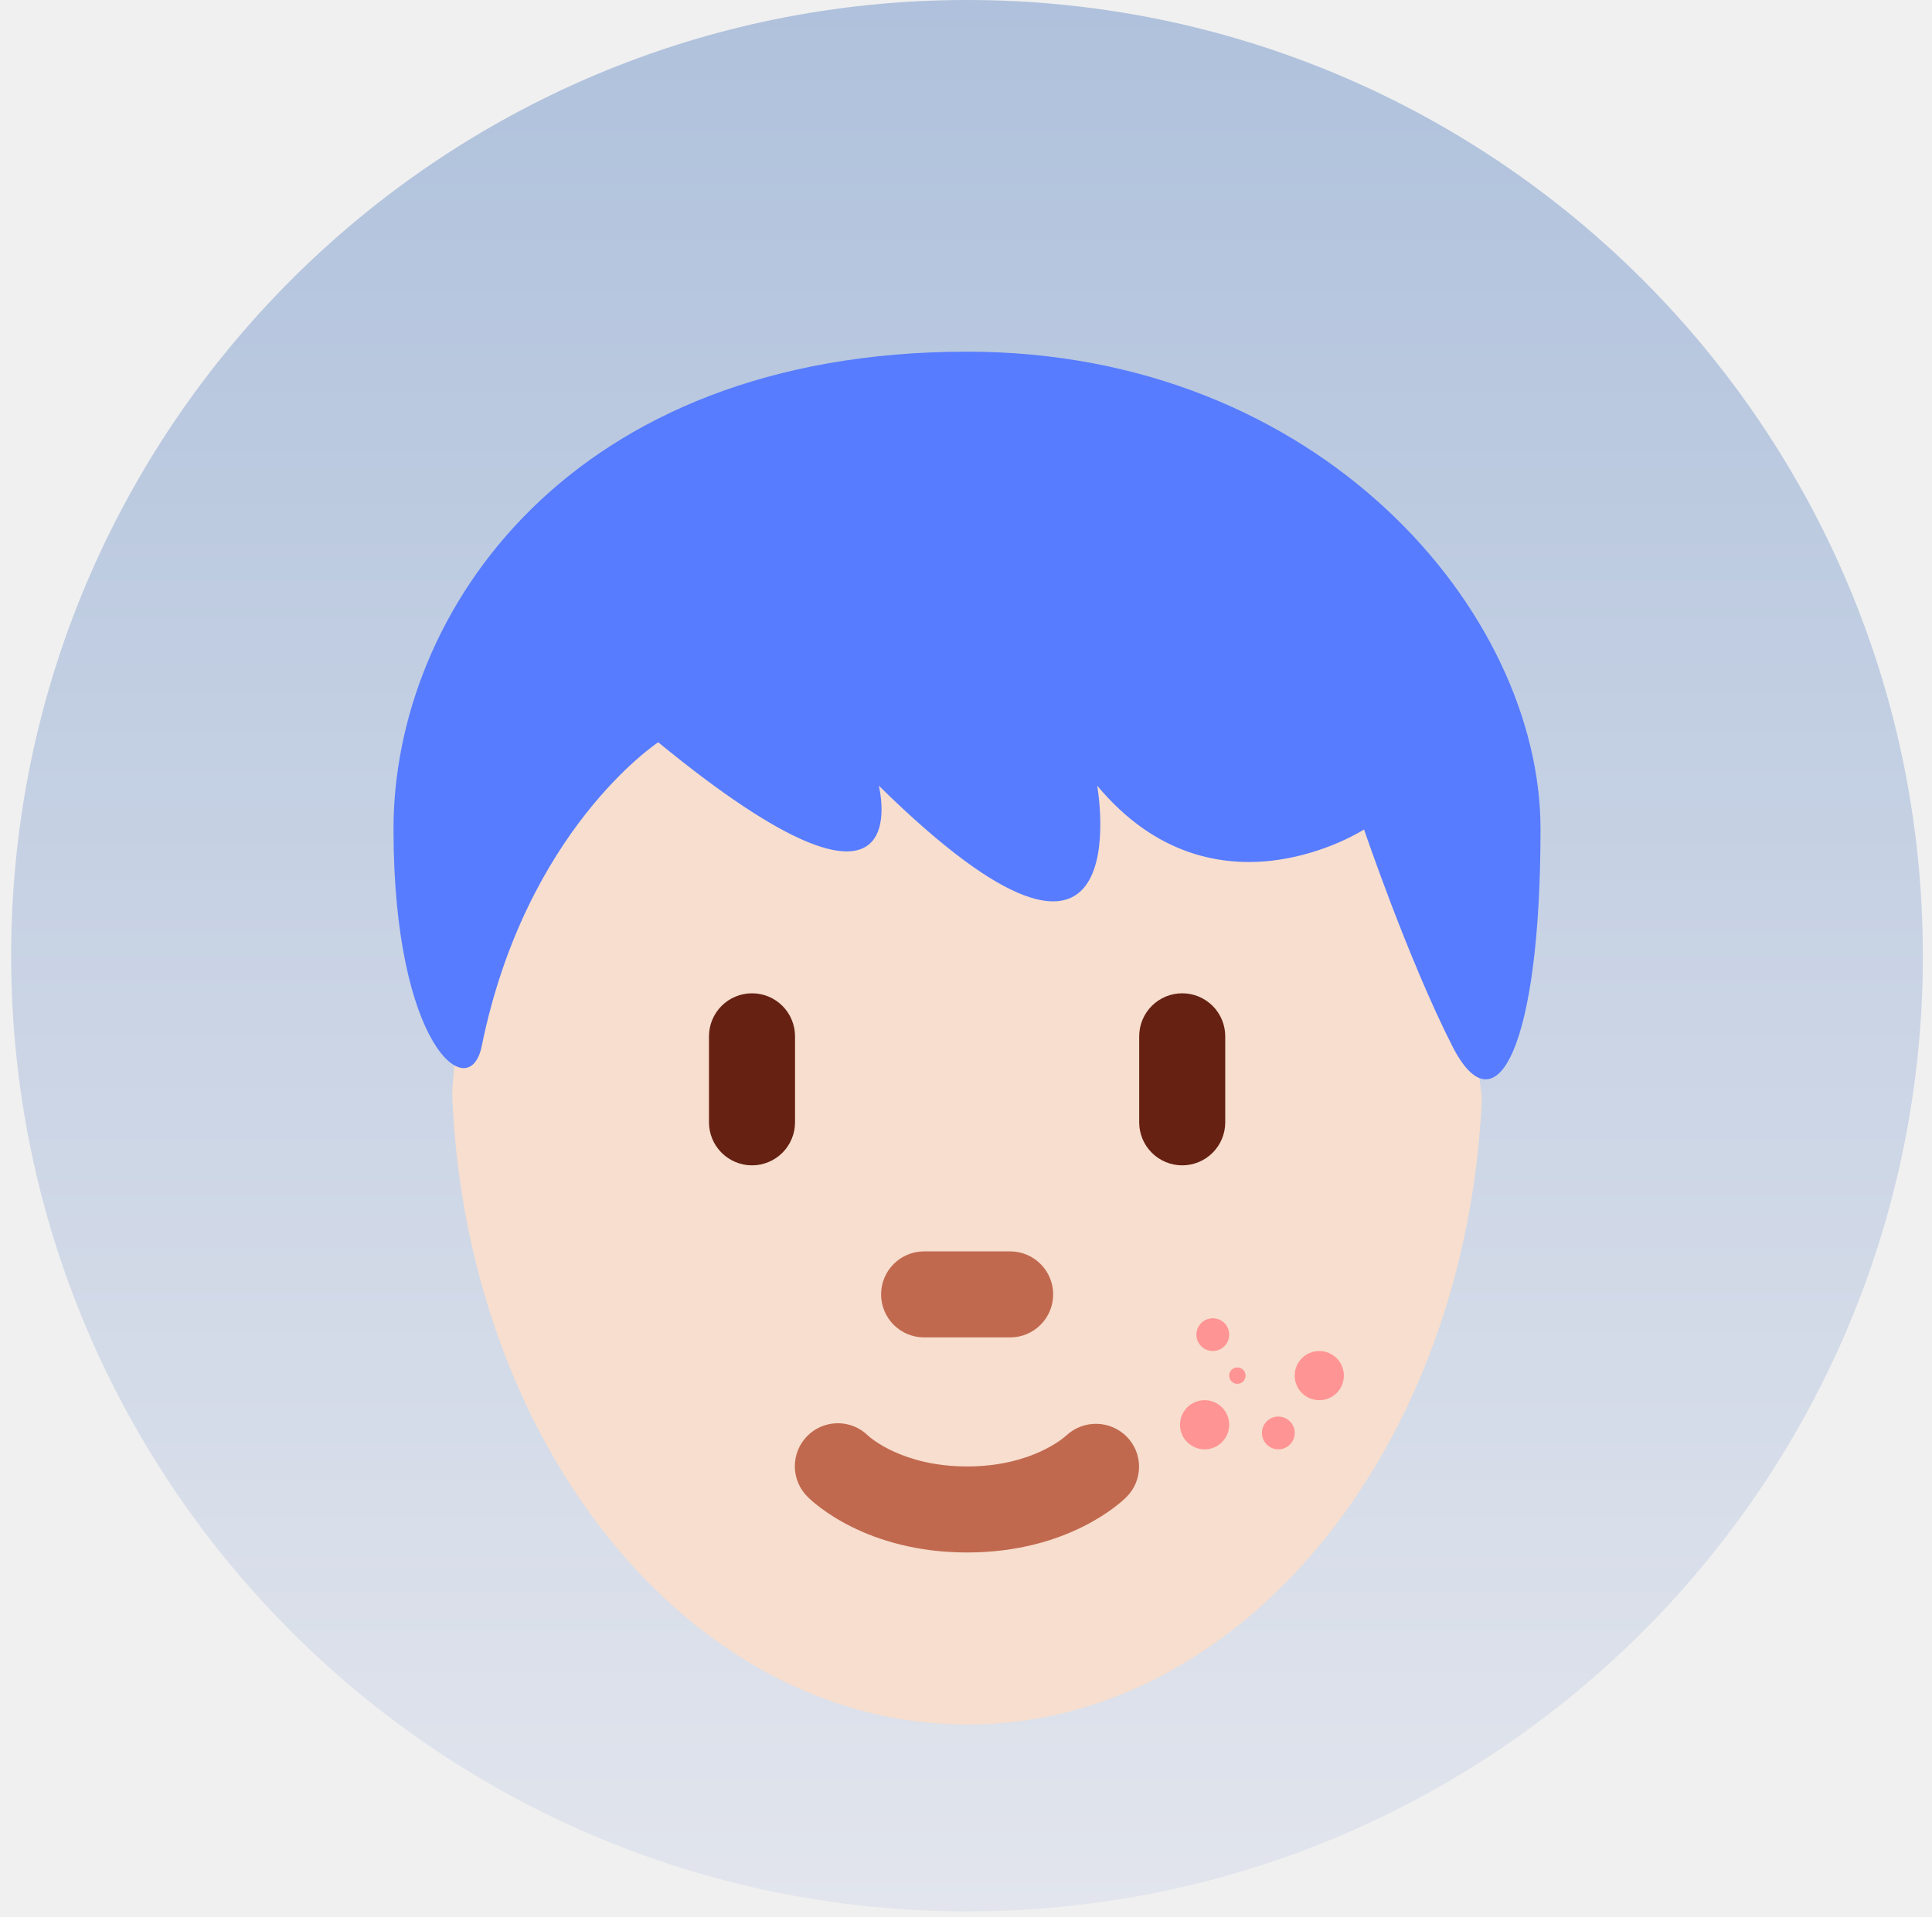
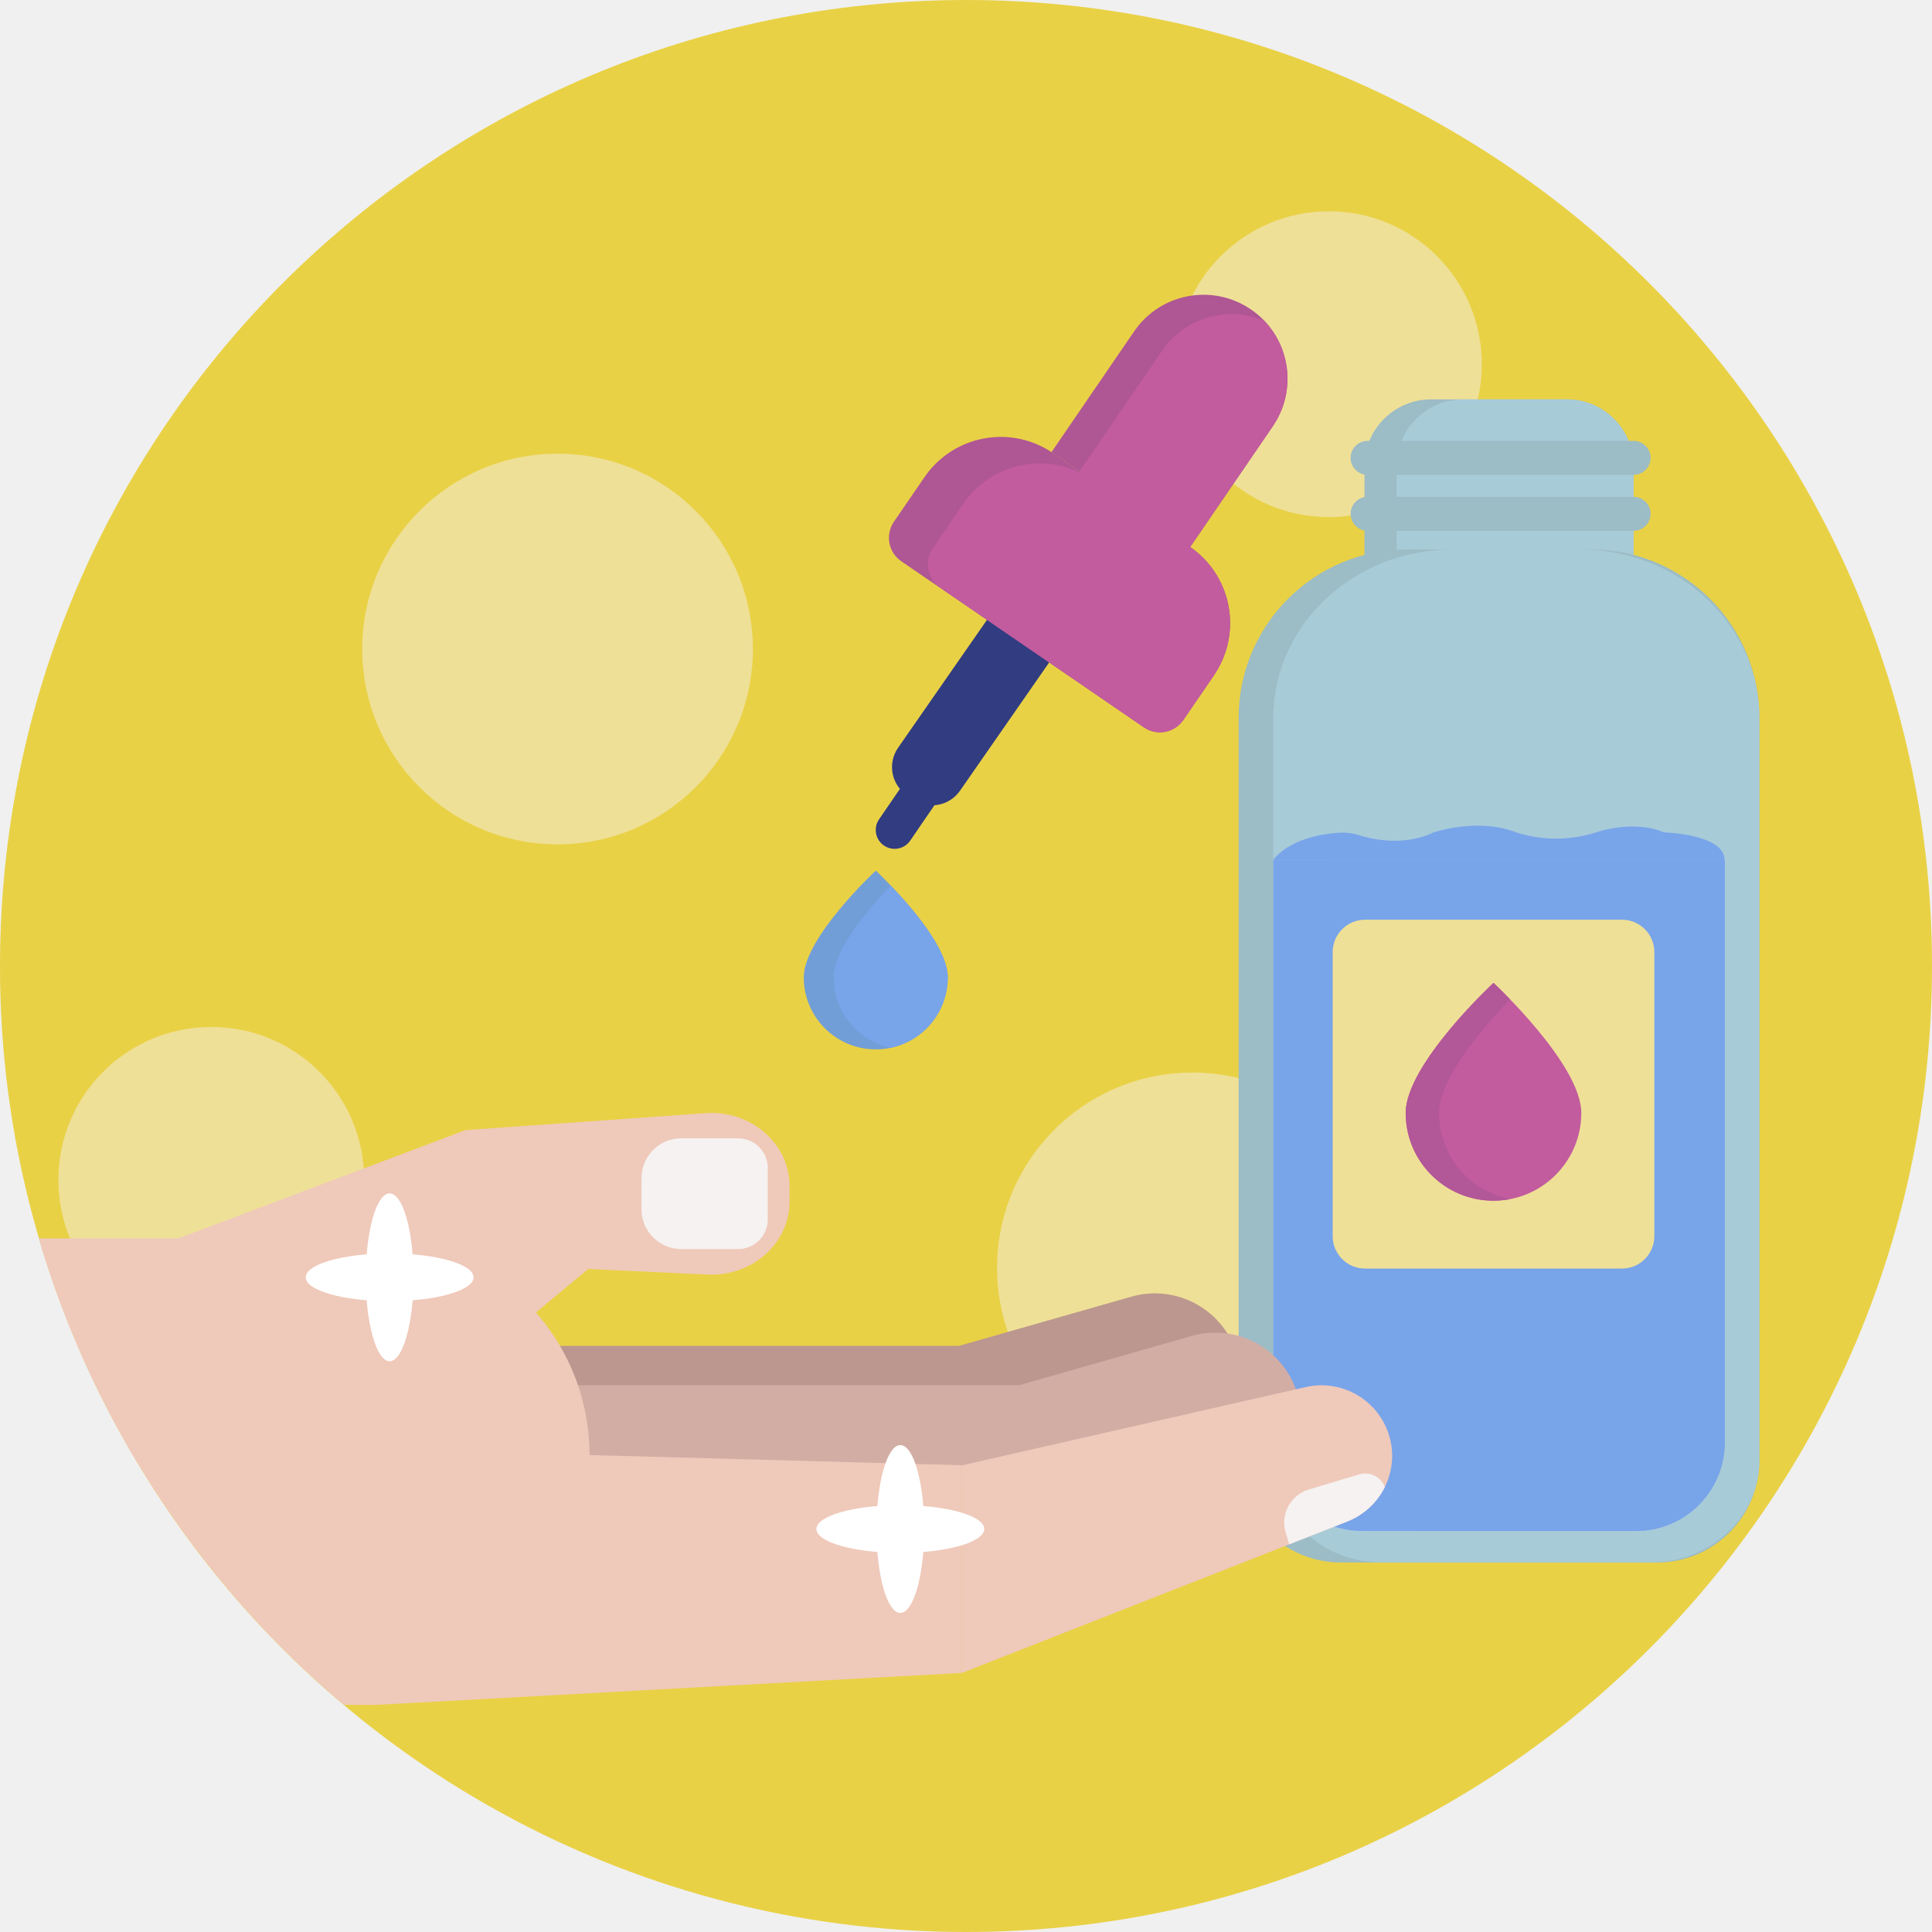
- <svg xmlns="http://www.w3.org/2000/svg" width="127" height="126" viewBox="0 0 127 126" fill="none">
-   <circle cx="63.567" cy="62.833" r="62.833" fill="url(#paint0_linear_4741_2341)" />
-   <path d="M78.727 46.326C67.415 46.326 42.948 43.385 42.948 43.385C42.948 43.385 38.056 48.766 35.228 51.594C29.959 56.863 30.417 63.531 29.719 71.848C30.587 94.964 45.386 113.382 63.572 113.382C81.654 113.382 96.394 95.17 97.409 72.233C96.413 61.967 89.502 46.326 78.727 46.326Z" fill="#F7DECE" />
-   <path d="M63.574 102.069C56.936 102.069 53.464 98.789 53.09 98.413C52.556 97.886 52.253 97.169 52.248 96.419C52.243 95.669 52.536 94.948 53.062 94.414C53.589 93.88 54.306 93.577 55.056 93.572C55.806 93.566 56.527 93.859 57.061 94.386C57.205 94.519 59.34 96.413 63.574 96.413C67.869 96.413 70.002 94.462 70.092 94.38C70.635 93.871 71.356 93.595 72.1 93.61C72.844 93.626 73.552 93.931 74.074 94.462C74.591 94.99 74.88 95.701 74.876 96.441C74.873 97.18 74.579 97.889 74.057 98.413C73.684 98.789 70.211 102.069 63.574 102.069ZM66.402 87.929H60.746C59.996 87.929 59.276 87.631 58.746 87.101C58.216 86.571 57.918 85.851 57.918 85.101C57.918 84.351 58.216 83.632 58.746 83.102C59.276 82.571 59.996 82.273 60.746 82.273H66.402C67.152 82.273 67.871 82.571 68.401 83.102C68.932 83.632 69.23 84.351 69.23 85.101C69.23 85.851 68.932 86.571 68.401 87.101C67.871 87.631 67.152 87.929 66.402 87.929Z" fill="#C1694F" />
-   <path d="M49.433 76.617C48.683 76.617 47.964 76.319 47.434 75.788C46.903 75.258 46.605 74.539 46.605 73.789V68.133C46.605 67.383 46.903 66.663 47.434 66.133C47.964 65.603 48.683 65.305 49.433 65.305C50.183 65.305 50.903 65.603 51.433 66.133C51.963 66.663 52.261 67.383 52.261 68.133V73.789C52.261 74.539 51.963 75.258 51.433 75.788C50.903 76.319 50.183 76.617 49.433 76.617ZM77.713 76.617C76.963 76.617 76.244 76.319 75.713 75.788C75.183 75.258 74.885 74.539 74.885 73.789V68.133C74.885 67.383 75.183 66.663 75.713 66.133C76.244 65.603 76.963 65.305 77.713 65.305C78.463 65.305 79.182 65.603 79.713 66.133C80.243 66.663 80.541 67.383 80.541 68.133V73.789C80.541 74.539 80.243 75.258 79.713 75.788C79.182 76.319 78.463 76.617 77.713 76.617Z" fill="#662113" />
-   <path d="M63.567 23.121C86.77 23.121 101.266 40.242 101.266 54.509C101.266 68.773 98.365 74.485 95.466 68.773C92.564 63.069 89.666 54.534 89.666 54.534C89.666 54.534 79.83 60.905 72.124 51.652C72.124 51.652 75.17 68.773 57.767 51.652C57.767 51.652 60.668 63.069 43.268 48.802C43.268 48.802 34.566 54.509 31.667 68.773C30.864 72.735 25.867 68.773 25.867 54.509C25.864 40.242 37.465 23.121 63.567 23.121Z" fill="#577CFF" />
-   <circle cx="79.724" cy="87.747" r="1.077" fill="#FF9494" />
-   <circle cx="81.339" cy="90.441" r="0.539" fill="#FF9494" />
-   <circle cx="79.184" cy="93.672" r="1.616" fill="#FF9494" />
-   <circle cx="84.032" cy="94.21" r="1.077" fill="#FF9494" />
-   <circle cx="86.723" cy="90.44" r="1.616" fill="#FF9494" />
+ <svg xmlns="http://www.w3.org/2000/svg" viewBox="0 0 512 512">
  <defs>
-     <linearGradient id="paint0_linear_4741_2341" x1="63.567" y1="0" x2="63.567" y2="125.665" gradientUnits="userSpaceOnUse">
-       <stop stop-color="#AFC1DC" />
-       <stop offset="1" stop-color="#E2E5ED" />
-     </linearGradient>
+     <style>.cls-1{fill:#e9d146;}.cls-2{fill:#efe097;}.cls-3{fill:#9cbcc6;}.cls-4{fill:#a8cbd8;}.cls-5{fill:#78a4ea;}.cls-6{fill:#c25c9e;}.cls-7{fill:#b25798;}.cls-8{fill:#729ed7;}.cls-9{fill:#313c81;}.cls-10{fill:#af5695;}.cls-11{fill:#bb978f;}.cls-12{fill:#d2ada4;}.cls-13{fill:#efc9ba;}.cls-14{fill:#f5f2f1;}.cls-15{fill:#fff;}</style>
  </defs>
+   <g id="BULINE">
+     <path class="cls-1" d="M512,256c0,141.38-114.62,256-256,256A256.12,256.12,0,0,1,36.21,387.31c-.66-1.08-1.3-2.17-1.93-3.27A254.67,254.67,0,0,1,0,256C0,114.62,114.62,0,256,0S512,114.62,512,256Z" />
+   </g>
+   <g id="Icons">
+     <circle class="cls-2" cx="147.76" cy="172" r="51.76" />
+     <circle class="cls-2" cx="316" cy="336" r="51.76" />
+     <circle class="cls-2" cx="352.17" cy="96.52" r="40.52" />
+     <circle class="cls-2" cx="56" cy="312.68" r="40.52" />
+     <path class="cls-3" d="M432.9,123.49v26H361.6v-26a17.65,17.65,0,0,1,17.65-17.65h36A17.65,17.65,0,0,1,432.9,123.49Z" />
+     <path class="cls-4" d="M432.9,123.49v26H370.1v-26a17.65,17.65,0,0,1,17.65-17.65h27.5A17.65,17.65,0,0,1,432.9,123.49Z" />
+     <path class="cls-3" d="M466.25,190.28V387a27.09,27.09,0,0,1-27.08,27.08H355.33A27.09,27.09,0,0,1,328.25,387V190.28a44.67,44.67,0,0,1,44.67-44.67h48.66A44.67,44.67,0,0,1,466.25,190.28Z" />
+     <path class="cls-4" d="M466.25,190.28V387c0,15-12.91,27.08-28.83,27.08H366.26c-15.92,0-28.83-12.13-28.83-27.08V190.28c0-24.67,21.29-44.67,47.56-44.67h33.7C445,145.61,466.25,165.61,466.25,190.28Z" />
+     <path class="cls-5" d="M457.07,227.92V382.25a23.48,23.48,0,0,1-23.48,23.47H360.91a23.48,23.48,0,0,1-23.48-23.47V227.92Z" />
+     <path class="cls-5" d="M457.07,227.92V382.25a23.48,23.48,0,0,1-23.48,23.47H375.65a23.48,23.48,0,0,1-23.48-23.47V227.92Z" />
+     <path class="cls-5" d="M337.43,227.92s4.05-6.5,17.88-7.26a13.11,13.11,0,0,1,4.65.63c3.73,1.17,12.17,3.05,20-.7,0,0,11.68-4,21.84,0a34.7,34.7,0,0,0,21.16,0s9.75-3.5,18,0c0,0,16.07.41,16.07,7.33Z" />
+     <rect class="cls-3" x="357.92" y="116.84" width="79.5" height="9" rx="4.5" />
+     <rect class="cls-3" x="357.92" y="131.67" width="79.5" height="9" rx="4.5" />
+     <rect class="cls-2" x="353.17" y="243.73" width="85.25" height="92.45" rx="8.59" />
+     <path class="cls-6" d="M372.52,294.93a23.27,23.27,0,1,0,46.54,0c0-12.85-23.27-34.46-23.27-34.46S372.52,282.08,372.52,294.93Z" />
+     <path class="cls-7" d="M381.35,294.93c0-9.27,12.11-23.1,18.86-30.08-2.61-2.7-4.42-4.38-4.42-4.38s-23.27,21.61-23.27,34.46a23.27,23.27,0,0,0,23.27,23.27,23.83,23.83,0,0,0,4.42-.42A23.28,23.28,0,0,1,381.35,294.93Z" />
+     <path class="cls-8" d="M251.17,259a19.1,19.1,0,0,1-15.11,18.68,18.66,18.66,0,0,1-4,.42A19.1,19.1,0,0,1,213,259c0-10.54,19.1-28.28,19.1-28.28s1.65,1.54,4,4C241.65,240.49,251.17,251.52,251.17,259Z" />
+     <path class="cls-5" d="M251.17,259a19.1,19.1,0,0,1-15.11,18.68A19.09,19.09,0,0,1,220.94,259c0-7.44,9.52-18.47,15.12-24.31C241.65,240.49,251.17,251.52,251.17,259Z" />
+     <path class="cls-9" d="M249.26,159.72h20a0,0,0,0,1,0,0V207a9,9,0,0,1-9,9h-2a9,9,0,0,1-9-9V159.72A0,0,0,0,1,249.26,159.72Z" transform="matrix(0.82, 0.57, -0.57, 0.82, 151.6, -113.66)" />
+     <path class="cls-9" d="M235.8,202.94h10a0,0,0,0,1,0,0v18.17a5,5,0,0,1-5,5h0a5,5,0,0,1-5-5V202.94a0,0,0,0,1,0,0Z" transform="translate(163.43 -98.56) rotate(34.42)" />
+     <path class="cls-10" d="M321.74,178.94l-8.14,11.87a7.52,7.52,0,0,1-10.46,1.95l-64.26-44a7.53,7.53,0,0,1-2-10.47l8.14-11.87a24.49,24.49,0,0,1,31.87-7.67c.73.4,1.44.84,2.14,1.32l36.32,24.88a21.18,21.18,0,0,1,2,1.52,24.49,24.49,0,0,1,4.37,32.5Z" />
+     <path class="cls-6" d="M321.74,178.94l-8.14,11.87a7.52,7.52,0,0,1-10.46,1.95l-53.95-37a7.52,7.52,0,0,1-2-10.46l8.14-11.87a24.5,24.5,0,0,1,31.87-7.67,23.57,23.57,0,0,1,2.14,1.31l26,17.82a21.18,21.18,0,0,1,2,1.52,24.49,24.49,0,0,1,4.37,32.5Z" />
+     <path class="cls-10" d="M337.28,113l-21.89,32-36.74-25.17,21.9-32A22.26,22.26,0,0,1,331.5,82,23.33,23.33,0,0,1,335,84.93a22.28,22.28,0,0,1,2.32,28Z" />
+     <path class="cls-6" d="M337.28,113l-21.89,32-29.31-20.08,21.9-32a22.27,22.27,0,0,1,27-7.95,22.28,22.28,0,0,1,2.32,28Z" />
+     <rect class="cls-11" x="131.76" y="356.67" width="128.31" height="28.04" />
+     <path class="cls-11" d="M254.76,346.78h49.47a22.71,22.71,0,0,1,22.71,22.71v5.87a0,0,0,0,1,0,0H254.76a0,0,0,0,1,0,0V346.78A0,0,0,0,1,254.76,346.78Z" transform="translate(-87.91 93.67) rotate(-15.93)" />
+     <rect class="cls-12" x="147.76" y="367.08" width="128.31" height="28.04" />
+     <path class="cls-12" d="M270.76,357.19h49.47a22.71,22.71,0,0,1,22.71,22.71v5.87a0,0,0,0,1,0,0H270.76a0,0,0,0,1,0,0V357.19a0,0,0,0,1,0,0Z" transform="translate(-90.15 98.46) rotate(-15.93)" />
+     <polygon class="cls-13" points="254.93 443.33 98.93 451.85 98.93 384.04 254.93 388.3 254.93 443.33" />
+     <path class="cls-13" d="M368.94,385.79a18.73,18.73,0,0,1-11.88,17.42l-15.39,6.05-86.74,34.07v-55l91.13-20.75a18.73,18.73,0,0,1,22.88,18.24Z" />
+     <path class="cls-13" d="M98.93,384v67.8H91.12a257,257,0,0,1-54.91-64.53c-.66-1.08-1.3-2.17-1.93-3.27Z" />
+     <path class="cls-13" d="M156.27,385.61v1.7H36.21c-.66-1.08-1.3-2.17-1.93-3.27a254,254,0,0,1-24-55.85H98.8a57.55,57.55,0,0,1,24.58,5.51c.79.38,1.59.76,2.36,1.19h0A57.14,57.14,0,0,1,142,347.8h0a57.5,57.5,0,0,1,11.16,19.26h0a57.42,57.42,0,0,1,3.06,17.63C156.27,385,156.27,385.31,156.27,385.61Z" />
+     <polygon class="cls-13" points="159.26 333.47 115.27 370.08 47.27 328.19 123.38 299.49 159.26 333.47" />
+     <path class="cls-13" d="M187.53,337.77l-64.15-3V299.49L187,295c12-.84,22.24,8.07,22.24,19.36v4C209.26,329.48,199.36,338.33,187.53,337.77Z" />
+     <path class="cls-14" d="M180.6,301.66h15a7.87,7.87,0,0,1,7.87,7.87v13.62a7.87,7.87,0,0,1-7.87,7.87h-15A10.55,10.55,0,0,1,170,320.47v-8.25A10.55,10.55,0,0,1,180.6,301.66Z" />
+     <path class="cls-14" d="M367,394.06a18.7,18.7,0,0,1-9.95,9.15l-15.39,6.05-.94-3.11a9.15,9.15,0,0,1,6.12-11.42l13.32-4A5.6,5.6,0,0,1,367,394.06Z" />
+     <ellipse class="cls-15" cx="238.6" cy="405.2" rx="6.33" ry="22.24" />
+     <ellipse class="cls-15" cx="238.6" cy="405.2" rx="22.24" ry="6.33" />
+     <ellipse class="cls-15" cx="103.26" cy="338.5" rx="6.33" ry="22.24" />
+     <ellipse class="cls-15" cx="103.26" cy="338.5" rx="22.24" ry="6.33" />
+   </g>
</svg>
